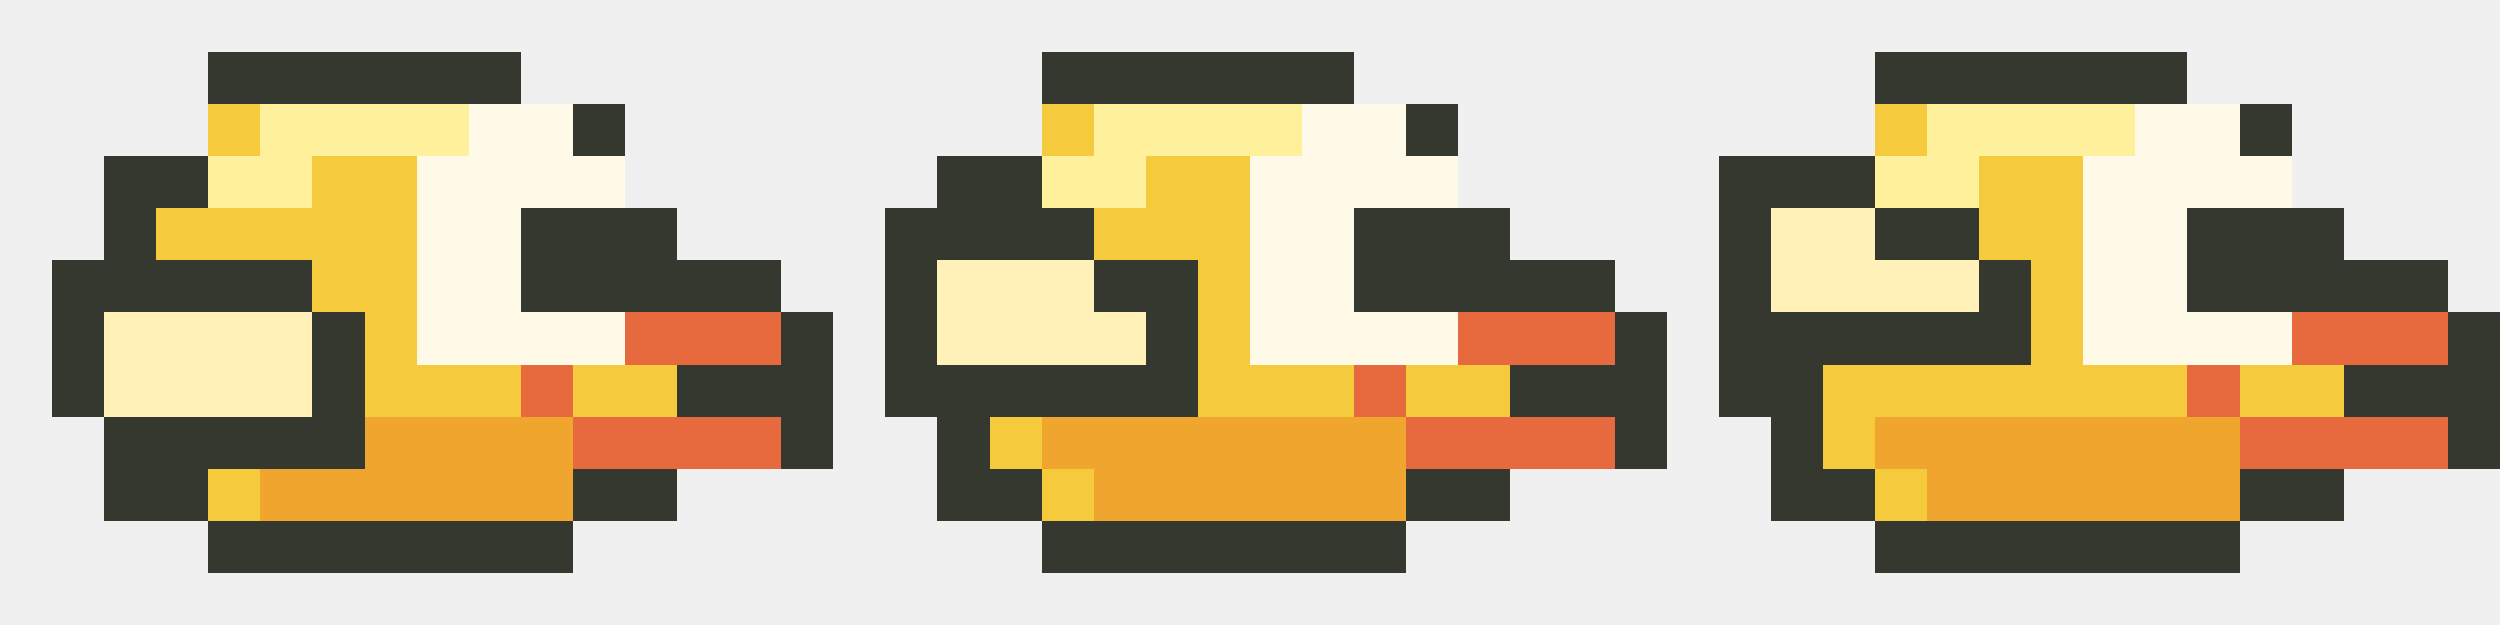
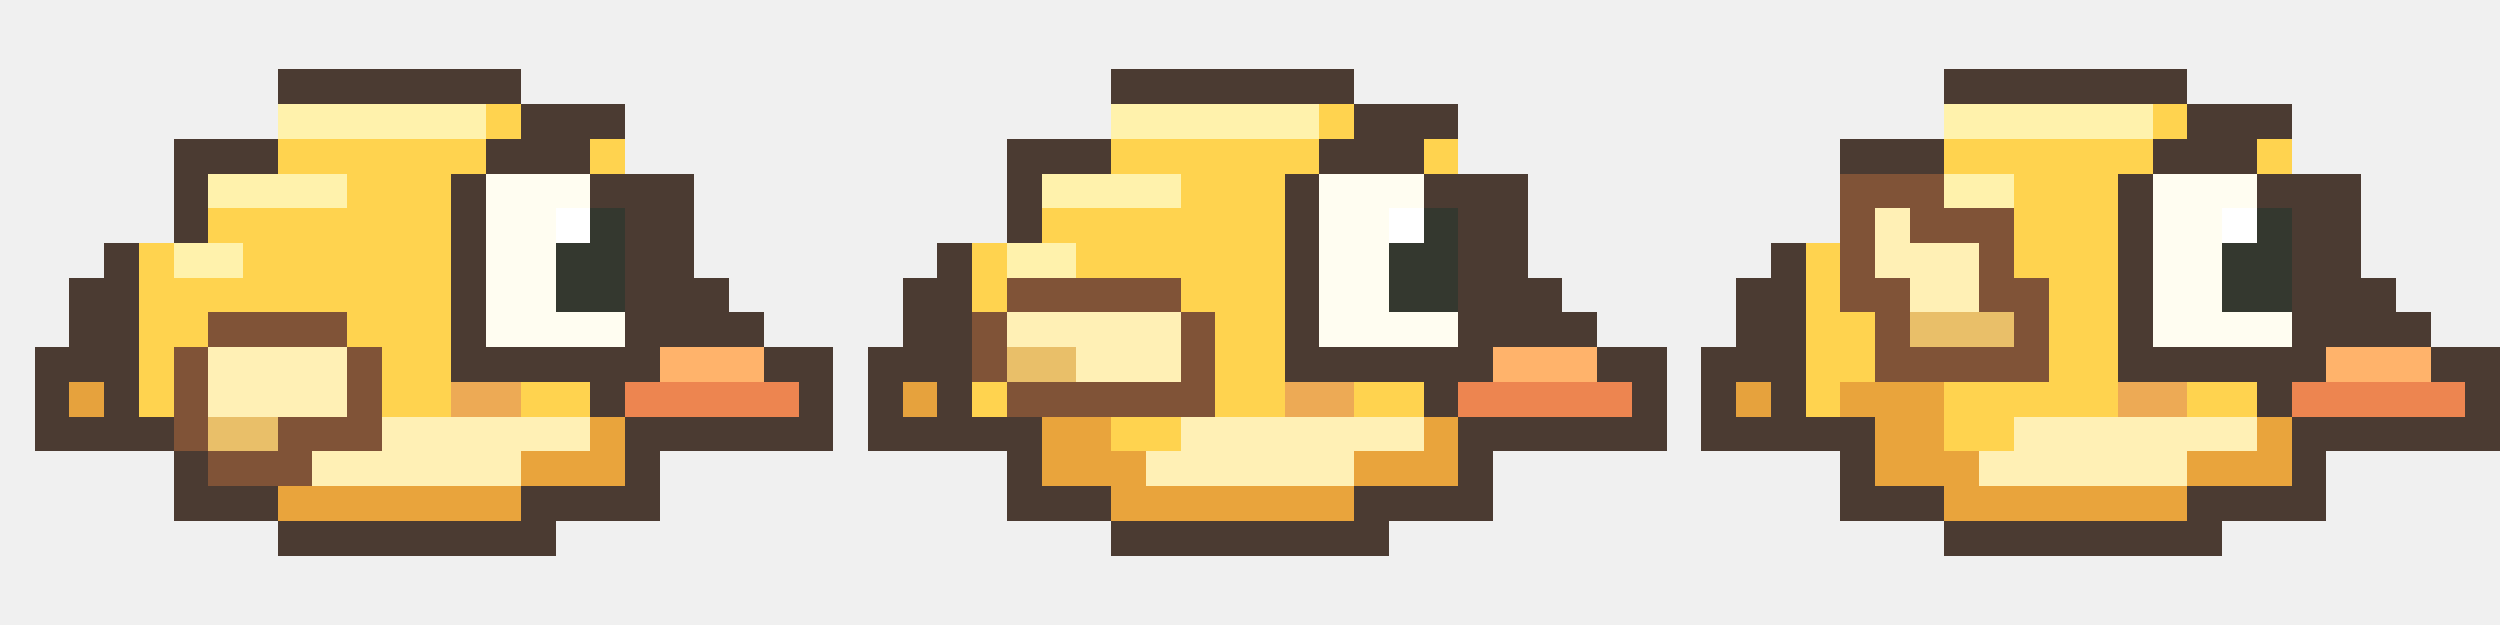
<svg xmlns="http://www.w3.org/2000/svg" width="144" height="36" viewBox="0 0 144 36" shape-rendering="crispEdges">
  <defs>
    <g id="body">
-       <path d="M12 3h18v3h6v6h3v3h6v3h3v9h-9v3h-6v3H12v-3H6v-6H3v-9h3V9h6Z" fill="#34382f" />
-       <path d="M12 6h18v3h6v9h3v9h-6v3H12v-3H9V12h3Z" fill="#f5cb3d" />
-       <path d="M15 6h12v3H15ZM12 9h6v3h-6Z" fill="#fff19b" />
-       <path d="M12 24h24v3h-3v3H15v-3h-3Z" fill="#f0a52e" />
-       <path d="M27 6h6v3h3v12H24V9h3Z" fill="#fff9e8" />
-       <path d="M30 12h6v6h-6Z" fill="#34382f" />
-       <path d="M36 18h9v3H33v3h12v3H33v-3h-3v-3h6Z" fill="#e76a3f" />
+       <path d="M12 16H4v4H2v6h12Z" fill="#4b3b32" />
+       <path d="M10 18H6v4H4v2h8Z" fill="#e6a23d" />
+       <path d="M16 4h14v2h6v4h4v6h2v10h-4v4h-6v2H16v-2h-6v-4H6V14h4V8h6Z" fill="#4b3b32" />
+       <path d="M16 6h14v2h6v4h2v12h-2v4h-6v2H16v-2h-4v-4H8V14h4v-4h4Z" fill="#ffd34f" />
+       <path d="M16 6h12v2H16ZM12 10h8v2h-8ZM10 14h4v2h-4Z" fill="#fff2ac" />
+       <path d="M10 22h6v4h16v-2h6v2h-2v2h-6v2H16v-2h-4v-4h-2Z" fill="#e9a43c" />
+       <path d="M20 24h14v2h-4v2H18v-2h2Z" fill="#fff0b5" />
+       <path d="M28 8h6v2h4v12H26V10h2Z" fill="#4b3b32" />
+       <path d="M28 10h6v2h2v8h-8Z" fill="#fffdf1" />
+       <path d="M32 12h4v6h-4Z" fill="#34382f" />
+       <path d="M32 12h2v2h-2Z" fill="#ffffff" />
+       <path d="M38 18h6v2h4v6H36v-2h-2v-4h4Z" fill="#4b3b32" />
+       <path d="M38 20h6v2h2v2H36v-2h2Z" fill="#ed8550" />
+       <path d="M38 20h6v2h-6Z" fill="#ffb36b" />
+       <path d="M26 22h4v2h-4Z" fill="#edaa55" />
    </g>
  </defs>
  <use href="#body" />
-   <path d="M3 15h15v3h3v9H6v-3H3Z" fill="#34382f" />
-   <path d="M6 18h12v6H6Z" fill="#fff1b7" />
-   <use href="#body" x="48" />
-   <path d="M51 12h12v3h6v9H54v-3h-3Z" fill="#34382f" />
-   <path d="M54 15h9v3h3v3H54Z" fill="#fff1b7" />
-   <use href="#body" x="96" />
-   <path d="M99 9h9v3h6v3h3v6h-15v-3h-3Z" fill="#34382f" />
-   <path d="M102 12h6v3h6v3h-12Z" fill="#fff1b7" />
+   <path d="M12 18h8v2h2v6h-4v2h-6v-2h-2v-6h2Z" fill="#805337" />
+   <path d="M12 20h8v4h-4v2h-4Z" fill="#fff0b5" />
+   <path d="M12 24h4v2h-4Z" fill="#e9bf69" />
+   <g transform="translate(48)">
+     <use href="#body" />
+     <path d="M10 16h10v2h2v6H10v-2H8v-4h2Z" fill="#805337" />
+     <path d="M10 18h10v4H10Z" fill="#fff0b5" />
+     <path d="M10 20h4v2h-4Z" fill="#e9bf69" />
+   </g>
+   <g transform="translate(96)">
+     <use href="#body" />
+     <path d="M10 10h6v2h4v4h2v6H12v-4h-2Z" fill="#805337" />
+     <path d="M12 12h2v2h4v4h2v2h-6v-4h-2Z" fill="#fff0b5" />
+     <path d="M14 18h6v2h-6Z" fill="#e9bf69" />
+   </g>
</svg>
